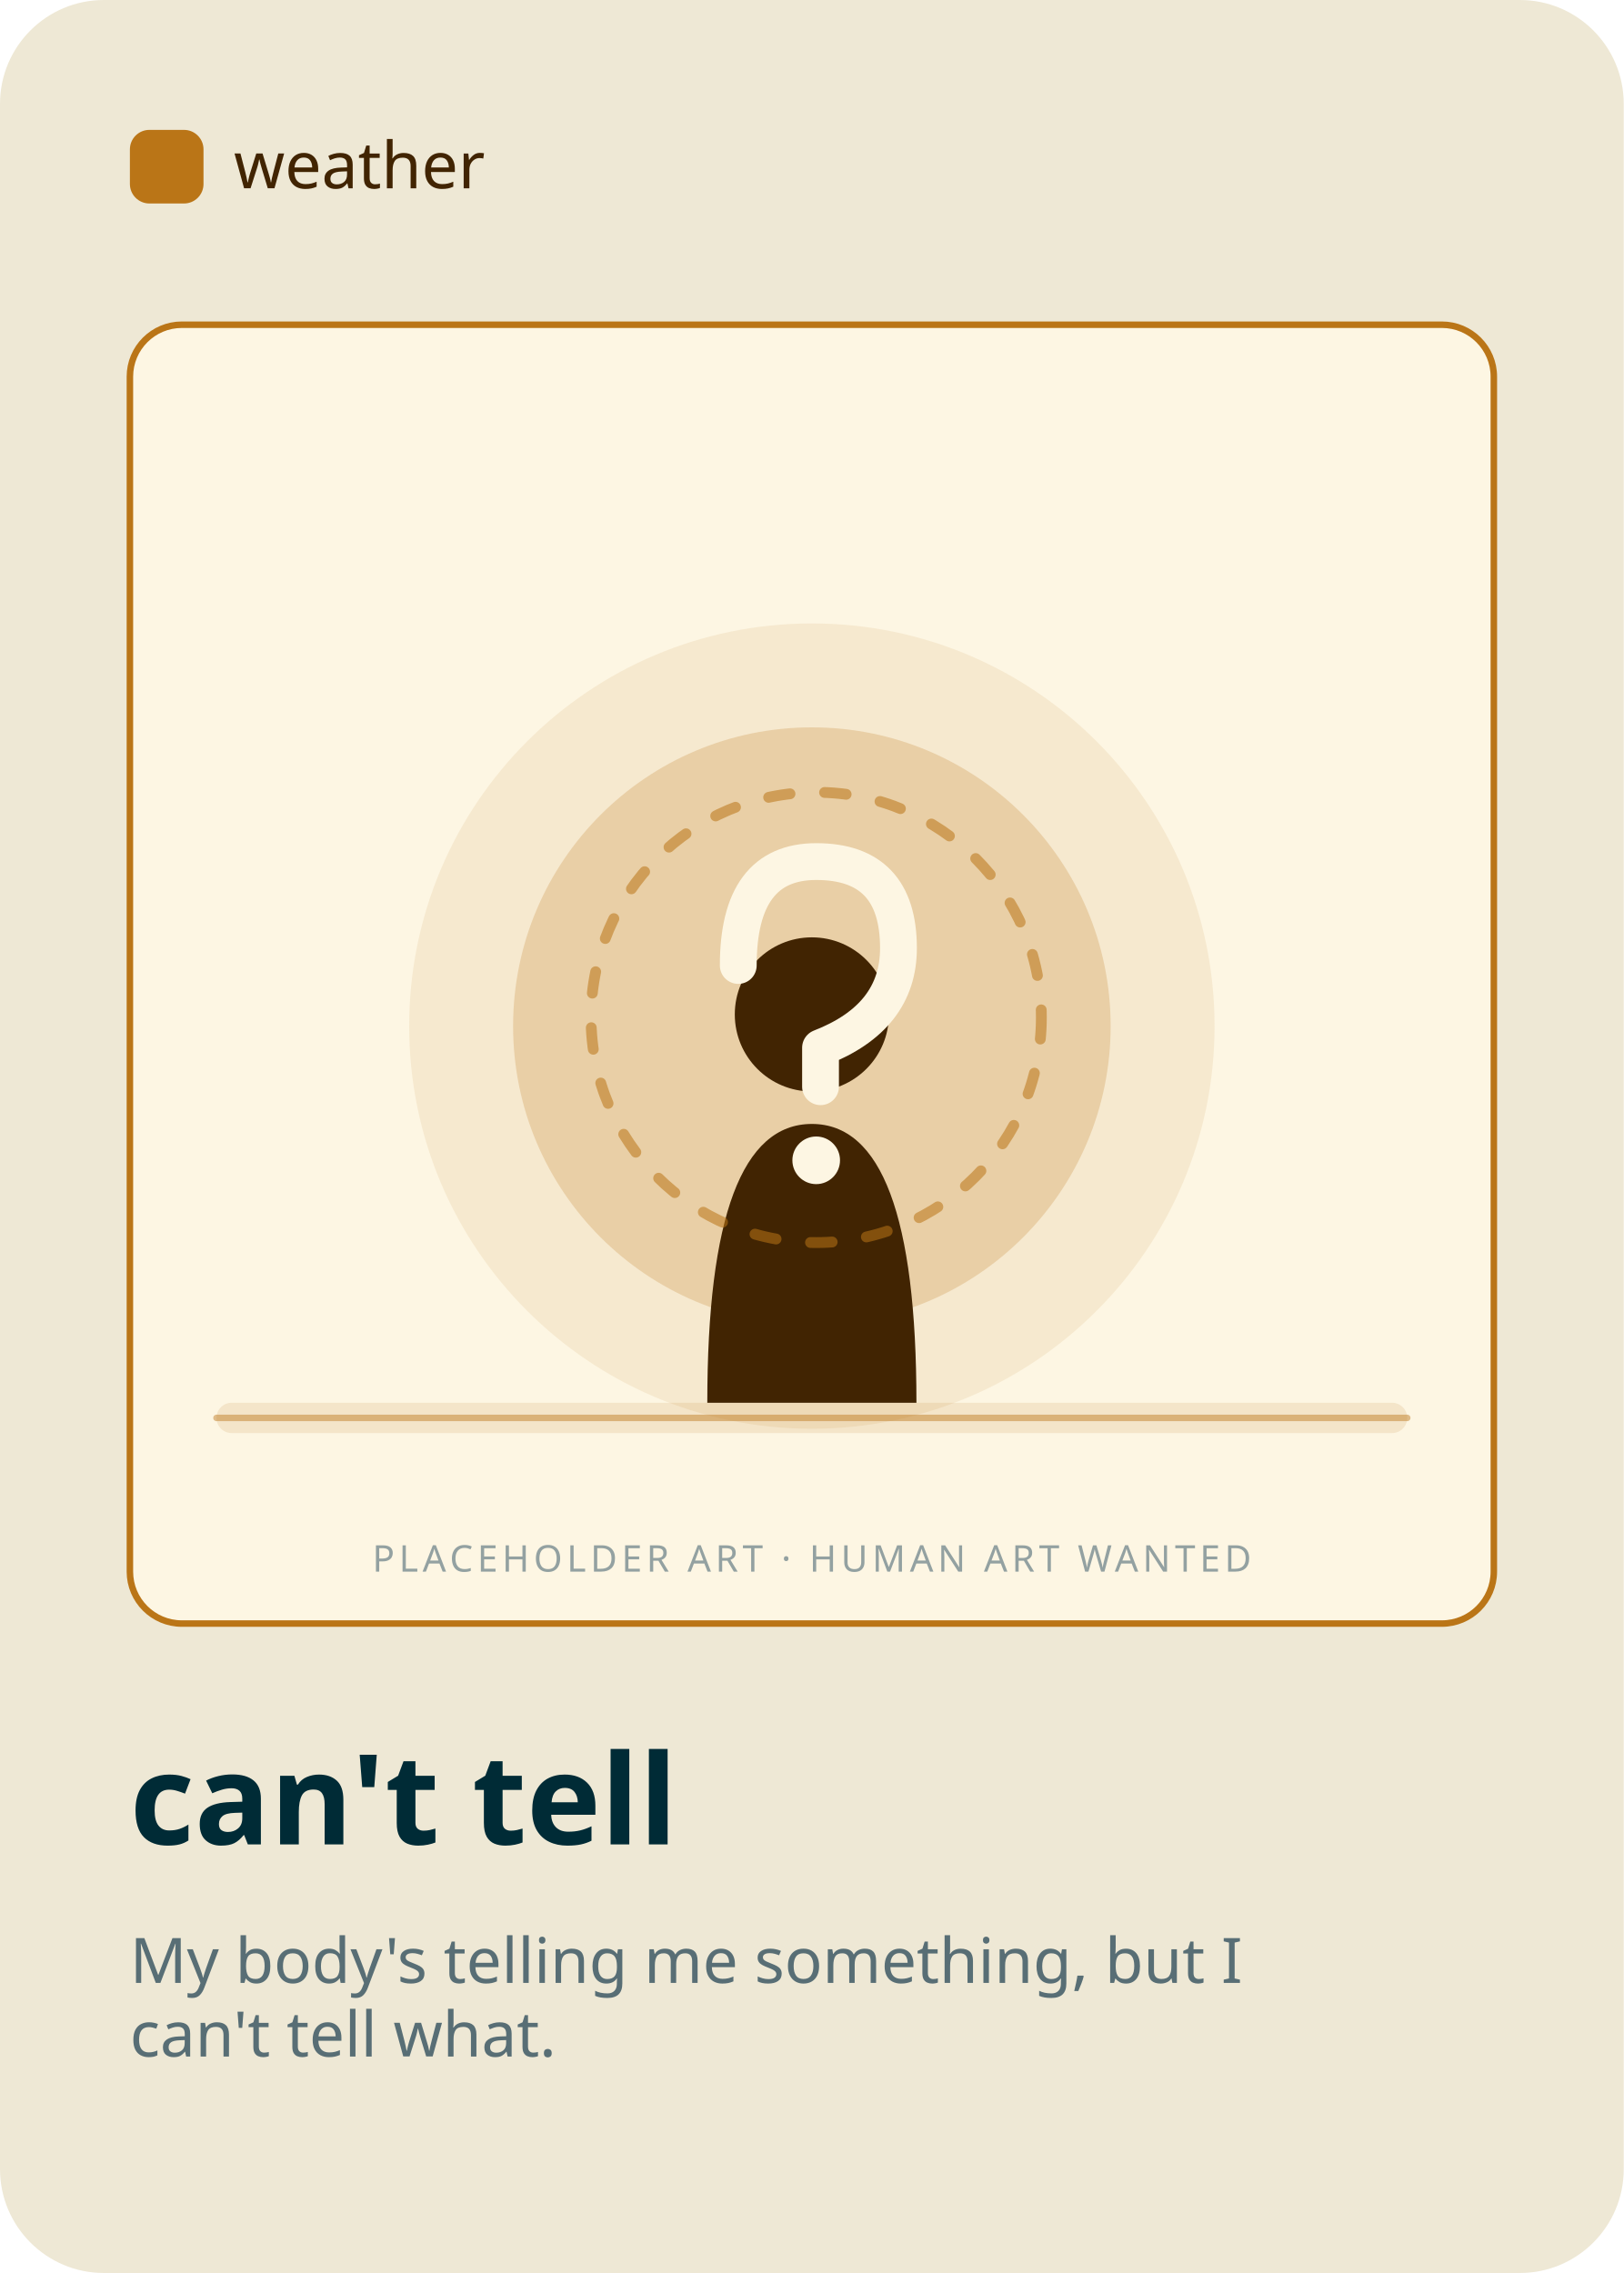
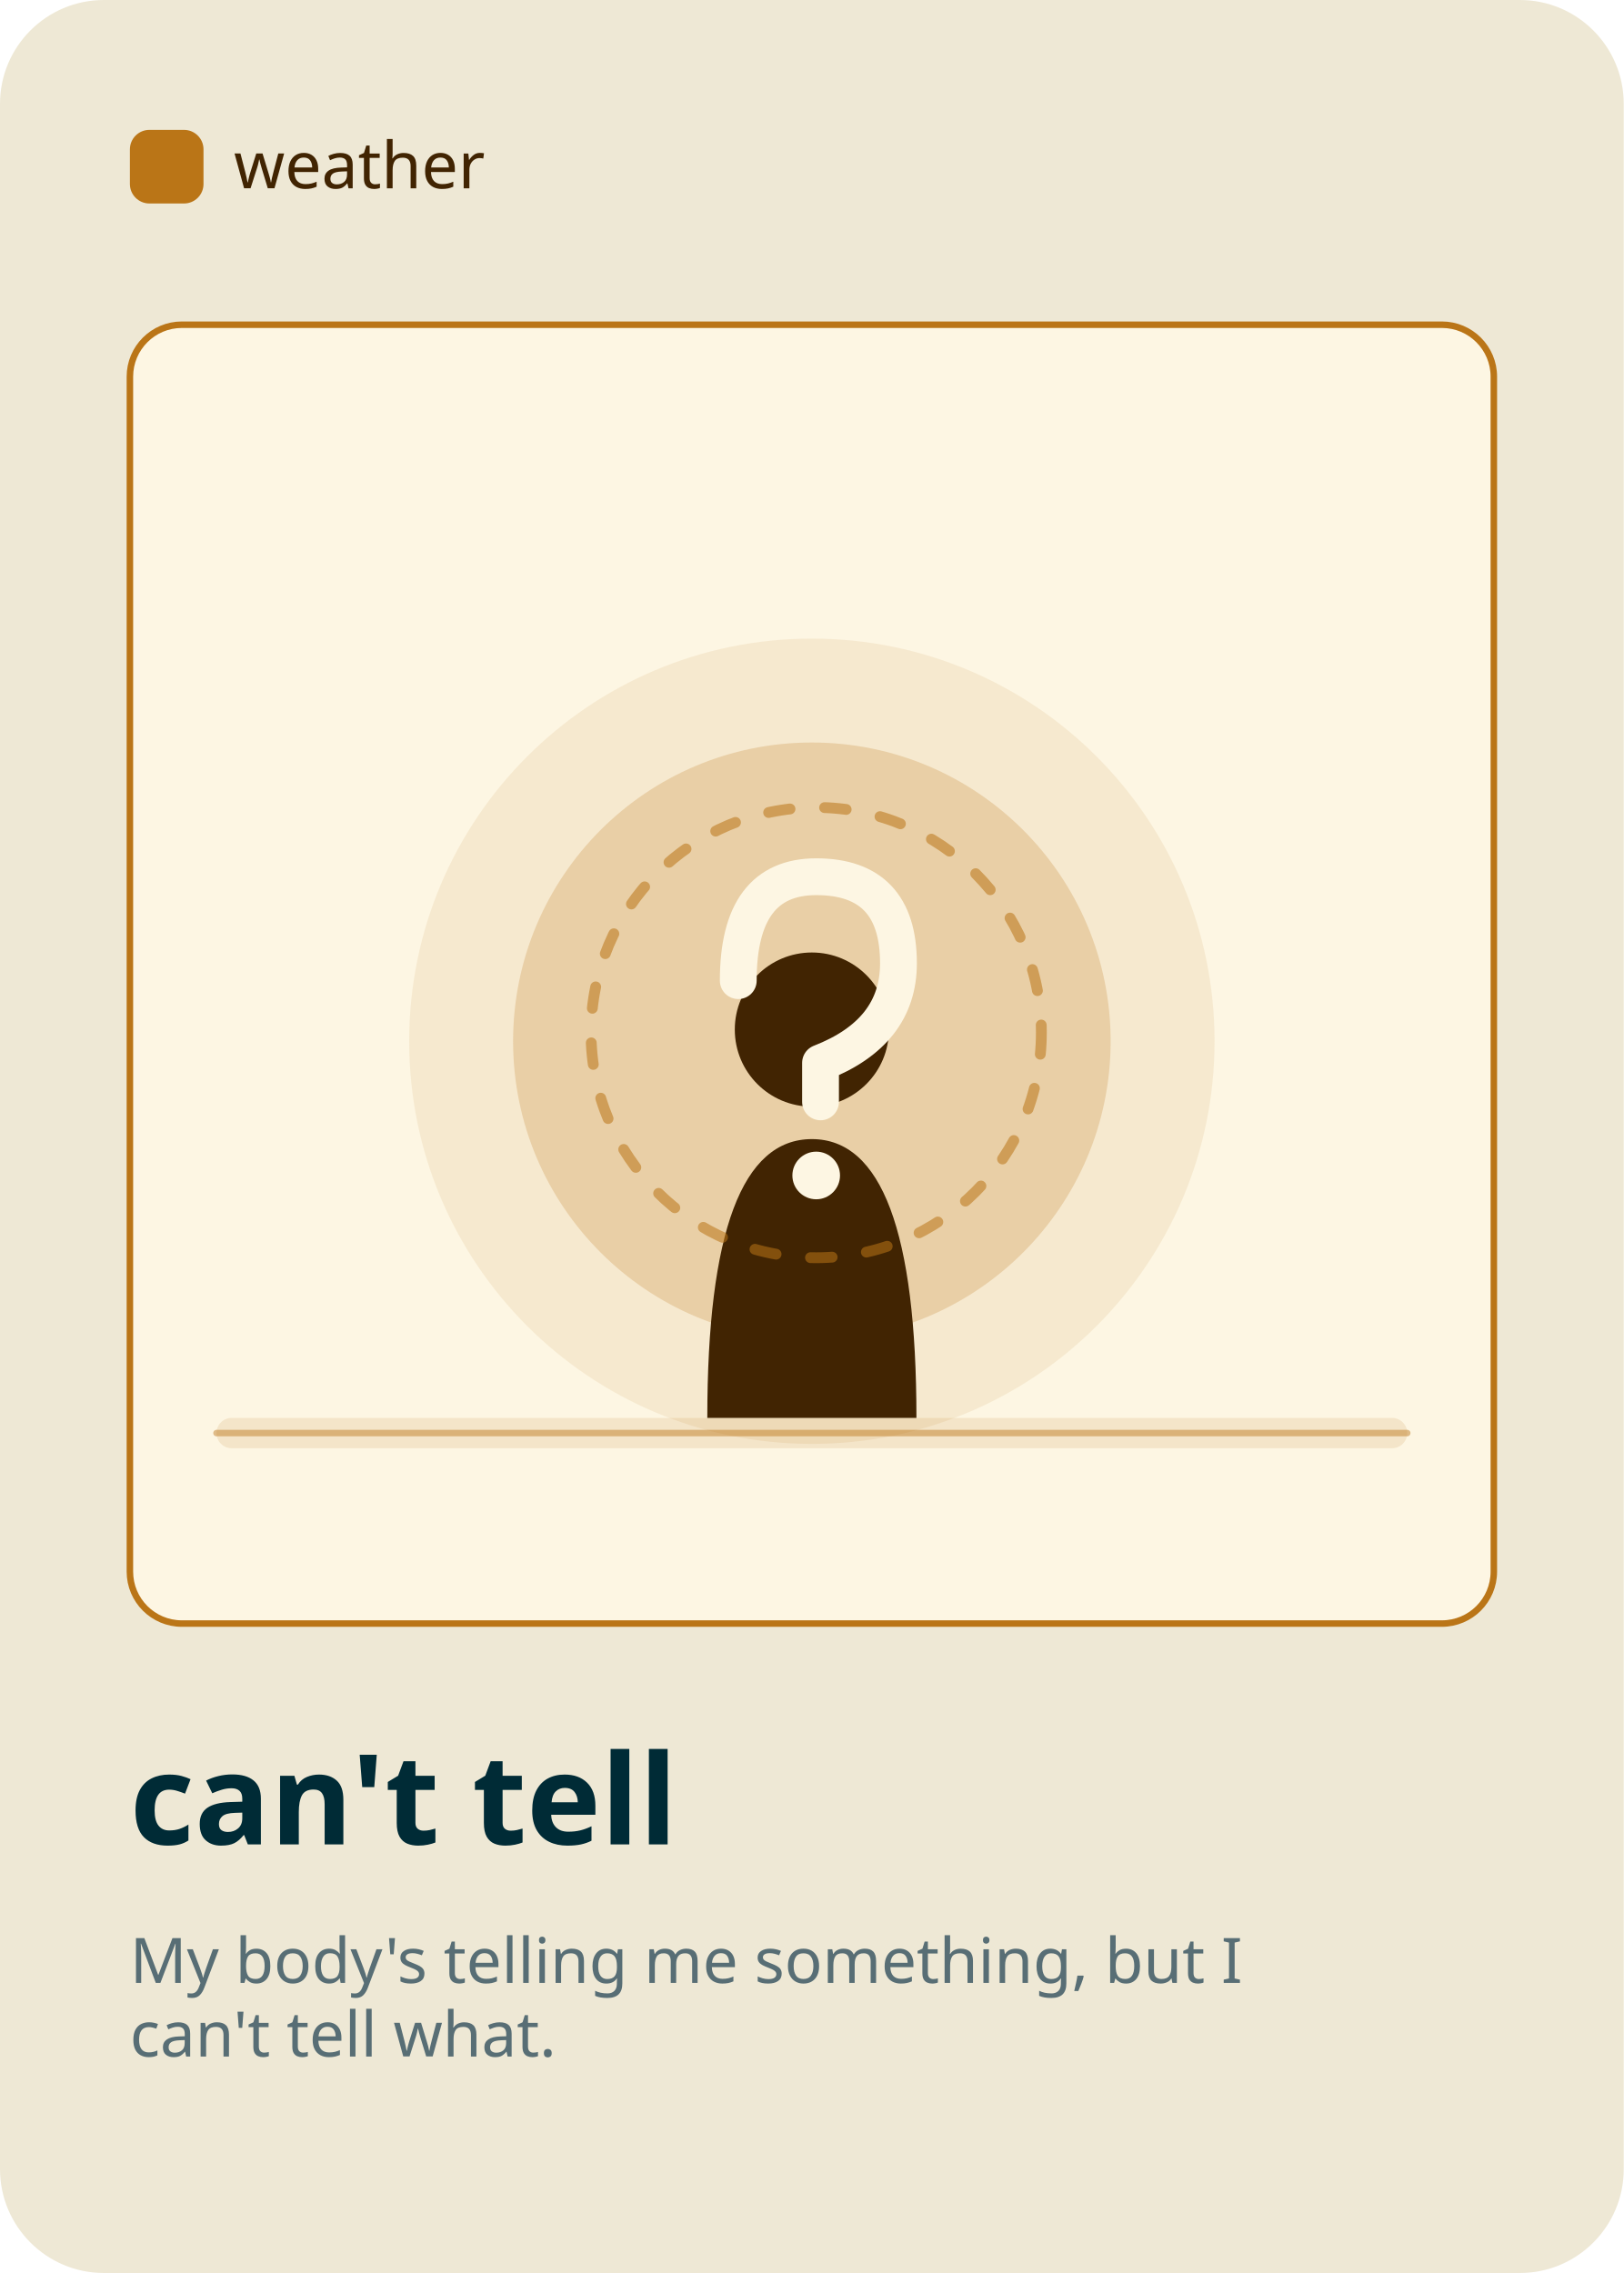
<svg xmlns="http://www.w3.org/2000/svg" viewBox="0 0 750 1050" width="750" height="1050">
  <defs>
    <clipPath id="art-window">
      <rect x="60" y="150" width="630" height="600" rx="24" />
    </clipPath>
  </defs>
  <rect x="0" y="0" width="750" height="1050" rx="48" fill="#eee8d5" />
  <rect x="60" y="60" width="34" height="34" rx="9" fill="#BA7517" />
  <text x="108" y="87" font-family="'Atkinson Hyperlegible','Atkinson Hyperlegible Next',sans-serif" font-size="30" font-weight="500" fill="#412402">weather</text>
  <rect id="art" x="60" y="150" width="630" height="600" rx="24" fill="#fdf6e3" />
  <g id="art-illustration" clip-path="url(#art-window)">
-     <g transform="translate(60 178)">
+     <g transform="translate(60 185)">
      <g stroke-linecap="round" stroke-linejoin="round">
        <rect x="40.0" y="470.0" width="550.0" height="14.0" rx="7.0" fill="#BA7517" fill-opacity="0.13" />
        <line x1="40.0" y1="477.0" x2="590.0" y2="477.0" stroke-opacity="0.45" fill="none" stroke="#BA7517" stroke-width="3" />
        <circle cx="315.0" cy="296.0" r="138.0" fill="#BA7517" fill-opacity="0.22" />
        <circle cx="315.0" cy="296.0" r="186.0" fill="#BA7517" fill-opacity="0.1" />
        <path d="M266.7 470.0 Q266.7 341.2 315.0 341.2 Q363.3 341.2 363.3 470.0 Z" fill="#412402" fill-opacity="1.0" />
        <circle cx="315.0" cy="290.6" r="35.6" fill="#412402" fill-opacity="1.0" />
        <circle cx="317.0" cy="292.0" r="104.0" stroke-dasharray="10 16" stroke-opacity="0.55" fill="none" stroke="#BA7517" stroke-width="5" />
        <path d="M281.0 268 q0 -48 36 -48 q38 0 38 40 q0 32 -36 46 l0 18" fill="none" stroke="#fdf6e3" stroke-width="17" />
        <circle cx="317.0" cy="358.0" r="11.0" fill="#fdf6e3" />
      </g>
    </g>
  </g>
  <rect x="60" y="150" width="630" height="600" rx="24" fill="none" stroke="#BA7517" stroke-width="3" />
-   <text x="375" y="726" text-anchor="middle" font-family="'Atkinson Hyperlegible','Atkinson Hyperlegible Next',sans-serif" font-size="17" fill="#93a1a1" letter-spacing="2">PLACEHOLDER ART · HUMAN ART WANTED</text>
  <text x="60" y="852" font-family="'Atkinson Hyperlegible','Atkinson Hyperlegible Next',sans-serif" font-size="58" font-weight="700" fill="#002b36">can't tell</text>
  <text x="60" y="916" font-family="'Atkinson Hyperlegible','Atkinson Hyperlegible Next',sans-serif" font-size="29" fill="#586e75">My body's telling me something, but I</text>
  <text x="60" y="950" font-family="'Atkinson Hyperlegible','Atkinson Hyperlegible Next',sans-serif" font-size="29" fill="#586e75">can't tell what.</text>
</svg>
